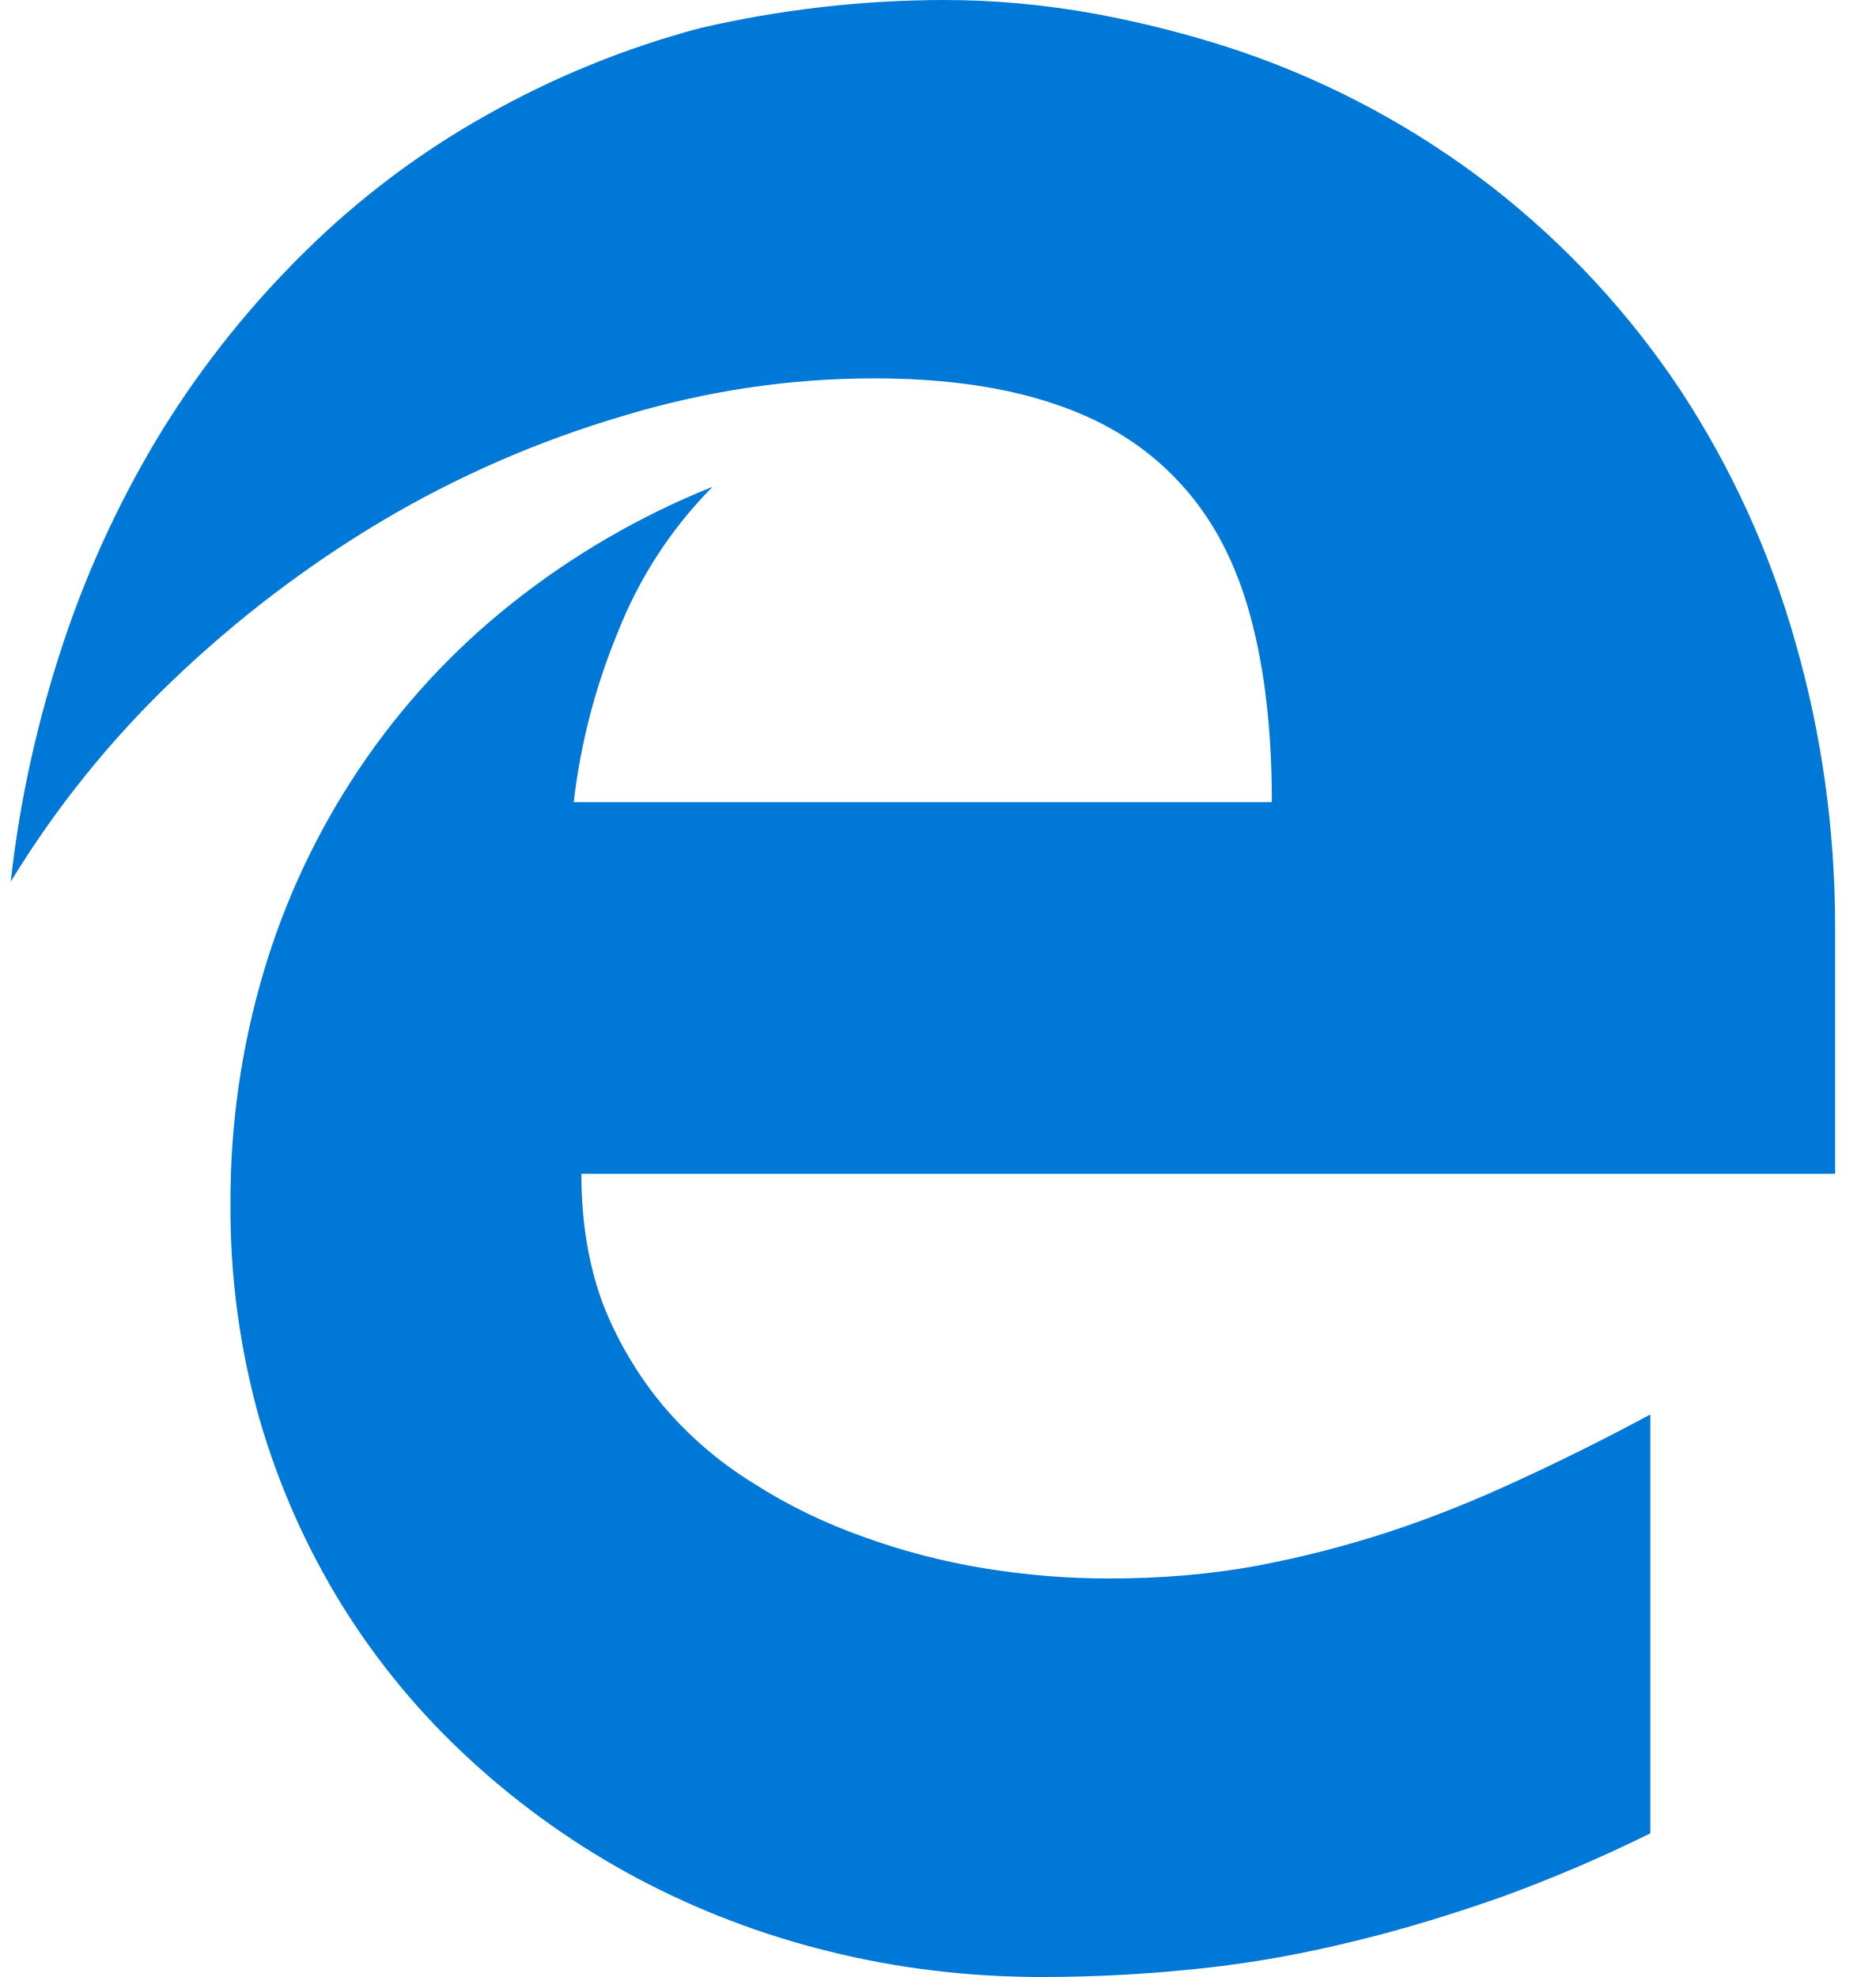
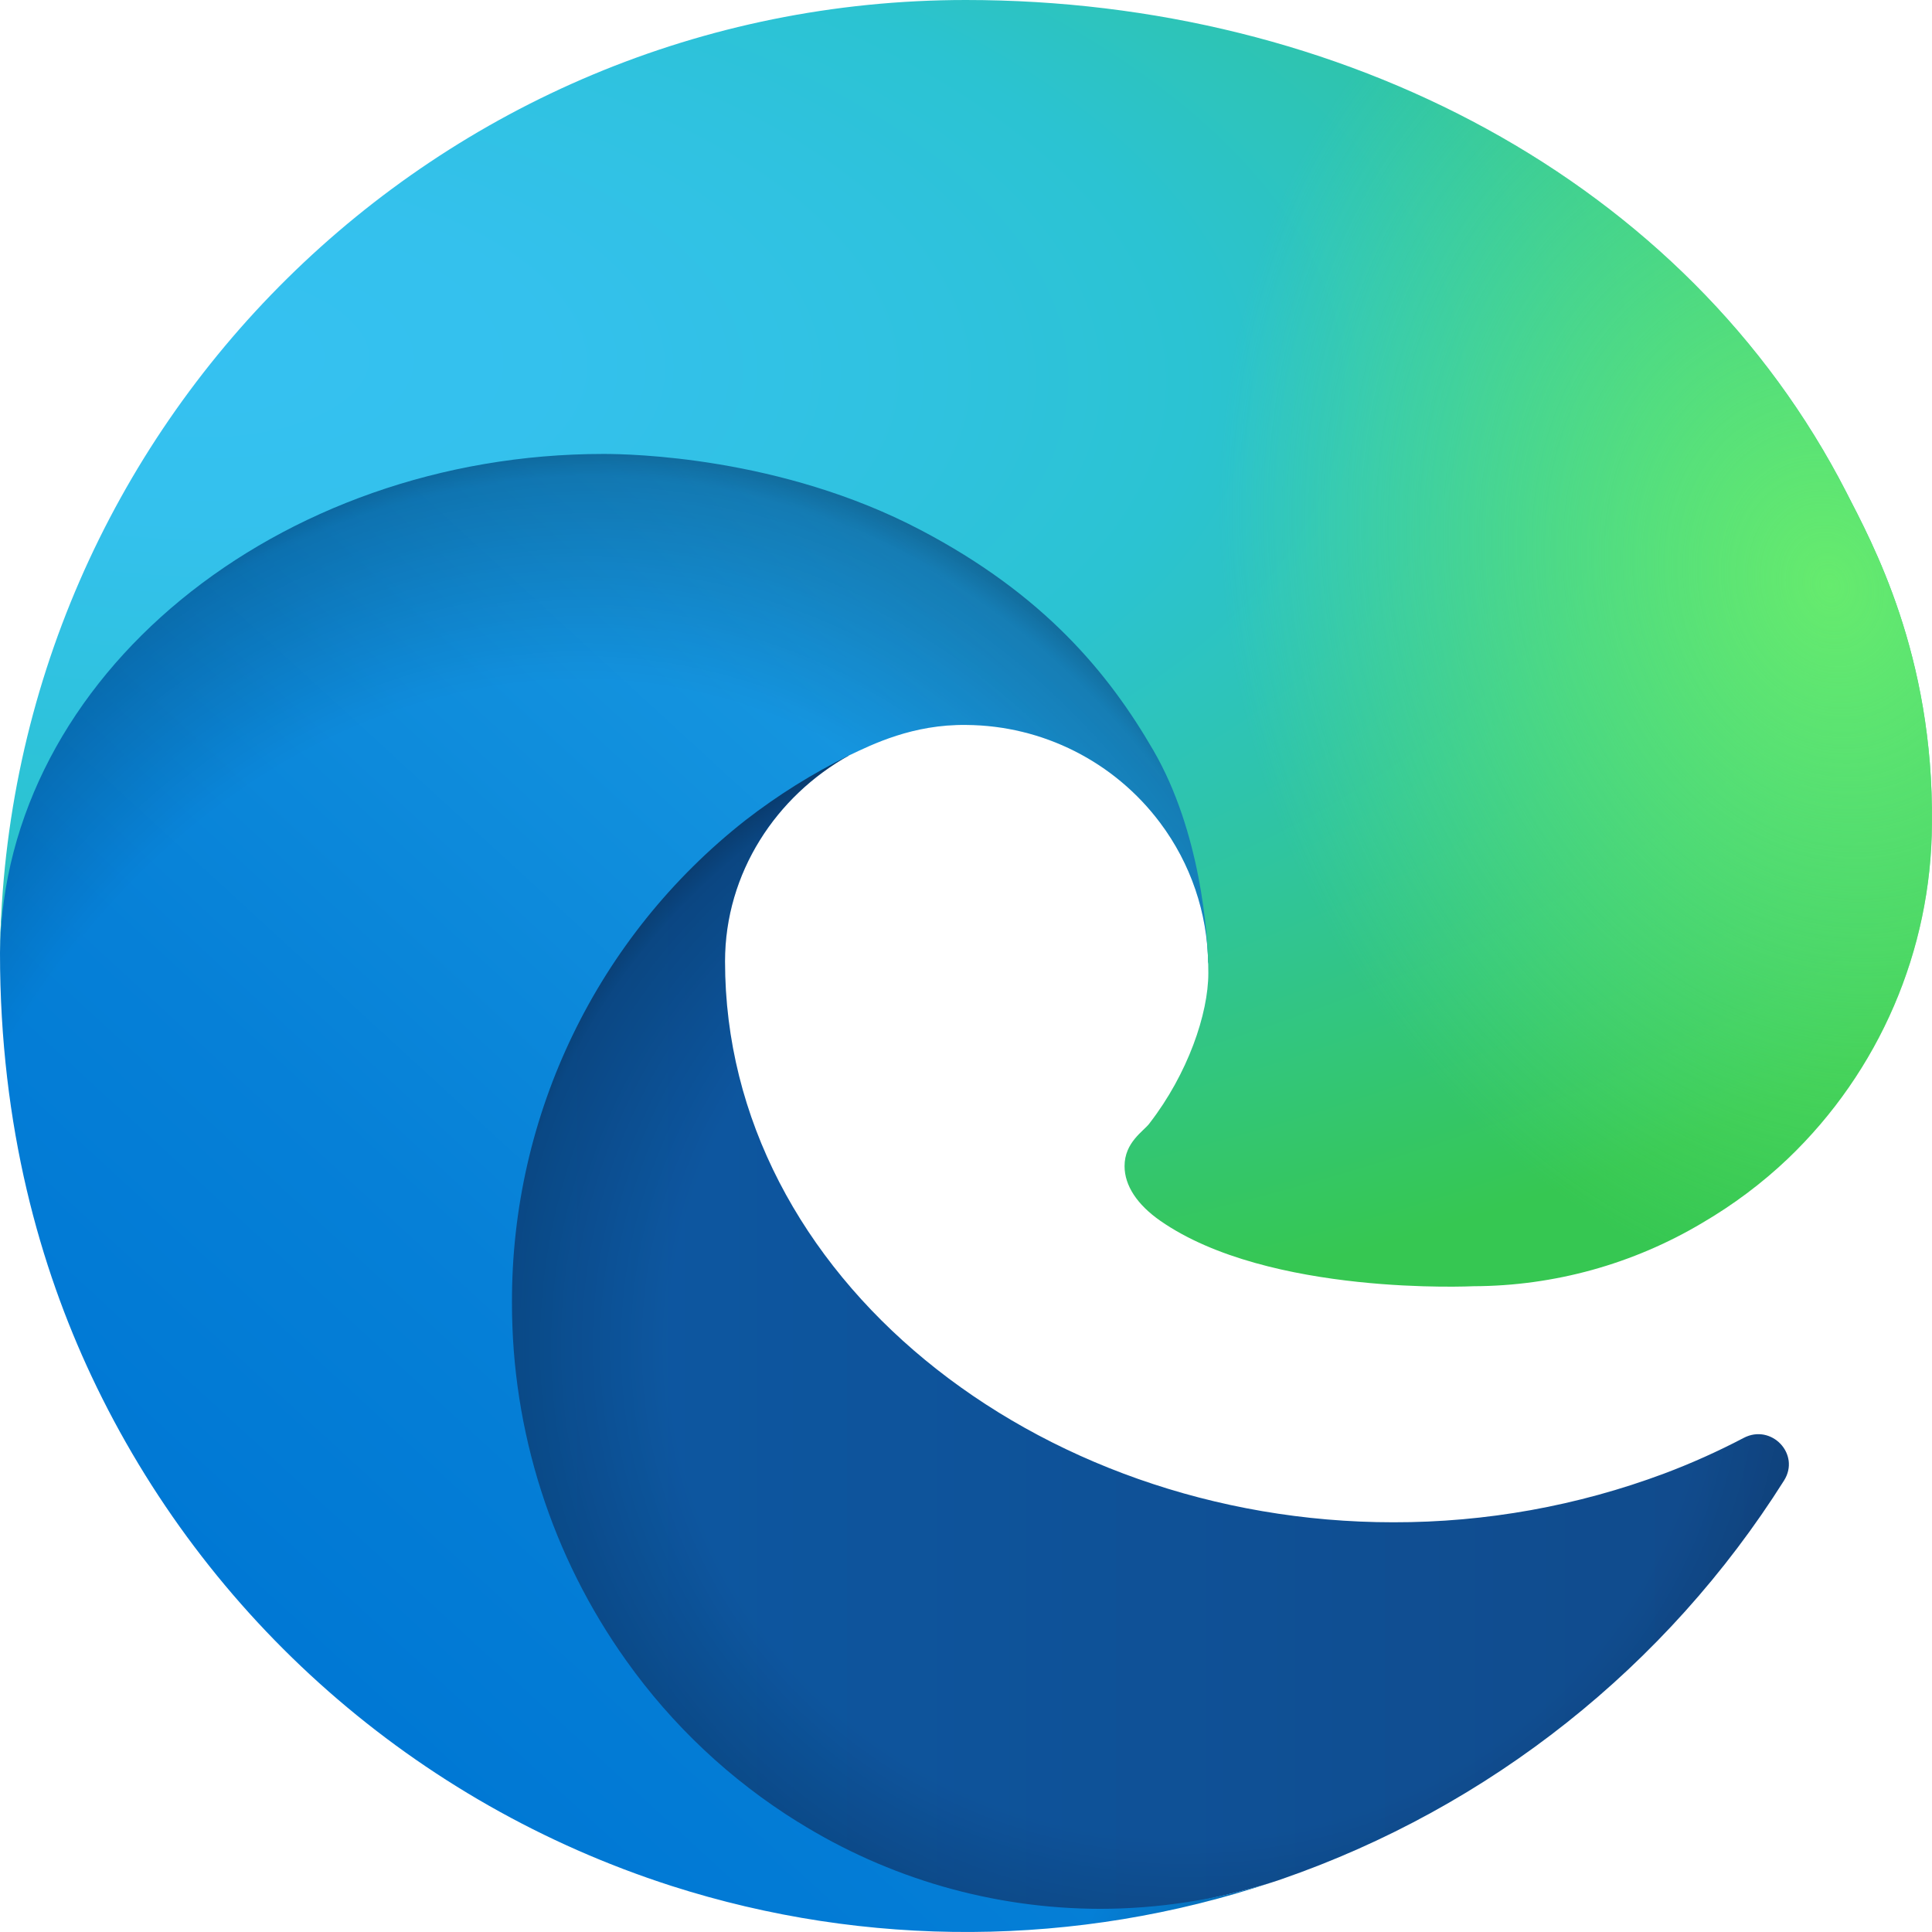
- <svg xmlns="http://www.w3.org/2000/svg" width="37" height="39">
-   <path d="M11.467 23.156c0 .939.139 1.792.423 2.56a7.257 7.257 0 001.197 2.023 7.444 7.444 0 001.777 1.523c.665.427 1.39.78 2.164 1.054.768.28 1.572.488 2.387.622.829.134 1.633.201 2.45.201 1.026 0 1.982-.08 2.889-.244.906-.17 1.788-.396 2.66-.682.87-.287 1.71-.628 2.55-1.018.847-.39 1.705-.816 2.588-1.292v8.263c-.986.488-1.953.896-2.92 1.25-.967.34-1.934.64-2.92.877-.985.244-1.983.427-3.004.536-1.022.11-2.068.171-3.156.171-1.45 0-2.853-.17-4.201-.506a16.389 16.389 0 01-3.796-1.45 15.909 15.909 0 01-3.253-2.304 14.528 14.528 0 01-2.539-3.046A14.83 14.83 0 015.12 28a15.323 15.323 0 01-.574-4.241 15.9 15.9 0 01.653-4.583 14.68 14.68 0 011.886-4.01 14.45 14.45 0 012.992-3.248 15.801 15.801 0 013.978-2.315 8.467 8.467 0 00-1.874 2.882 12.546 12.546 0 00-.865 3.34h13.771c0-1.402-.139-2.62-.423-3.669-.284-1.048-.738-1.92-1.372-2.608-.629-.695-1.439-1.219-2.436-1.56-.998-.347-2.2-.524-3.61-.524-1.662 0-3.324.244-4.987.75a20.902 20.902 0 00-4.739 2.071c-1.5.896-2.877 1.95-4.135 3.157a19.657 19.657 0 00-3.173 3.949c.181-1.646.544-3.23 1.045-4.735a20.229 20.229 0 011.965-4.205 18.832 18.832 0 012.805-3.498 16.725 16.725 0 013.567-2.681A17.967 17.967 0 0113.806.555 21.437 21.437 0 0118.618 0c.991 0 1.977.091 2.962.268.985.183 1.946.427 2.883.744a17.133 17.133 0 014.988 2.693 17.095 17.095 0 013.687 3.98 17.901 17.901 0 012.273 4.978c.52 1.81.786 3.693.786 5.649v4.844h-24.73z" fill="#0078D7" fill-rule="evenodd" />
+ <svg xmlns="http://www.w3.org/2000/svg" viewBox="0 0 256 256">
+   <linearGradient id="a" x1="58.7" x2="237.04" y1="177.05" y2="177.05" gradientUnits="userSpaceOnUse">
+     <stop offset="0" stop-color="#0c59a4" />
+     <stop offset="1" stop-color="#114a8b" />
+   </linearGradient>
+   <path fill="url(#a)" d="M231.05 190.53a93.45 93.45 0 01-10.53 4.72 102.02 102.02 0 01-35.9 6.46c-47.32 0-88.55-32.55-88.55-74.32 0-11.75 6.8-21.93 16.43-27.29-42.8 1.8-53.8 46.4-53.8 72.53 0 73.87 68.1 81.37 82.76 81.37 7.91 0 19.84-2.3 27.03-4.56l1.32-.44a128.34 128.34 0 0066.58-52.82c2.21-3.5-1.67-7.57-5.34-5.65z" />
+   <radialGradient id="b" cx="157.2" cy="178.38" r="95.38" gradientTransform="matrix(1 0 0 .95107 0 8.73)" gradientUnits="userSpaceOnUse">
+     <stop offset=".72" stop-opacity="0" />
+     <stop offset=".95" stop-opacity=".53" />
+     <stop offset="1" />
+   </radialGradient>
+   <path fill="url(#b)" d="M231.05 190.53a93.45 93.45 0 01-10.53 4.72 102.02 102.02 0 01-35.9 6.46c-47.32 0-88.55-32.55-88.55-74.32 0-11.75 6.8-21.93 16.43-27.29-42.8 1.8-53.8 46.4-53.8 72.53 0 73.87 68.1 81.37 82.76 81.37 7.91 0 19.84-2.3 27.03-4.56l1.32-.44a128.34 128.34 0 0066.58-52.82c2.21-3.5-1.67-7.57-5.34-5.65z" opacity=".35" />
+   <linearGradient id="c" x1="152.72" x2="41.33" y1="99.68" y2="221.02" gradientUnits="userSpaceOnUse">
+     <stop offset="0" stop-color="#1b9de2" />
+     <stop offset=".16" stop-color="#1595df" />
+     <stop offset=".67" stop-color="#0680d7" />
+     <stop offset="1" stop-color="#0078d4" />
+   </linearGradient>
+   <path fill="url(#c)" d="M105.71 241.41a79.12 79.12 0 01-22.73-21.37 81.45 81.45 0 01-15.14-47.4 80.93 80.93 0 0130.93-63.95 80.82 80.82 0 0113.73-8.59c3.12-1.48 8.46-4.14 15.55-4.04a32.36 32.36 0 0125.68 12.97 31.85 31.85 0 016.36 18.66c0-.21 24.46-79.6-80.05-79.6C36.14 48.08 0 89.74 0 126.28c0 23.19 5.38 41.7 12.11 56.04a128.33 128.33 0 0076.85 67.57 127.95 127.95 0 0079.53-.46 75.75 75.75 0 01-22.72 3.5 75.74 75.74 0 01-40.06-11.53z" />
+   <radialGradient id="d" cx="71.3" cy="198.66" r="143.24" gradientTransform="matrix(.14843 -.98892 .79688 .1196 -97.59 245.42)" gradientUnits="userSpaceOnUse">
+     <stop offset=".76" stop-opacity="0" />
+     <stop offset=".95" stop-opacity=".5" />
+     <stop offset="1" />
+   </radialGradient>
+   <path fill="url(#d)" d="M105.71 241.41a79.12 79.12 0 01-22.73-21.37 81.45 81.45 0 01-15.14-47.4 80.93 80.93 0 0130.93-63.95 80.82 80.82 0 0113.73-8.59c3.12-1.48 8.46-4.14 15.55-4.04a32.36 32.36 0 0125.68 12.97 31.85 31.85 0 016.36 18.66c0-.21 24.46-79.6-80.05-79.6C36.14 48.08 0 89.74 0 126.28c0 23.19 5.38 41.7 12.11 56.04a128.33 128.33 0 0076.85 67.57 127.95 127.95 0 0079.53-.46 75.75 75.75 0 01-22.72 3.5 75.74 75.74 0 01-40.06-11.53z" opacity=".41" />
+   <radialGradient id="e" cx="25.23" cy="46.81" r="202.43" gradientTransform="matrix(-.03715 .99931 -2.12836 -.07913 125.79 25.3)" gradientUnits="userSpaceOnUse">
+     <stop offset="0" stop-color="#35c1f1" />
+     <stop offset=".11" stop-color="#34c1ed" />
+     <stop offset=".23" stop-color="#2fc2df" />
+     <stop offset=".31" stop-color="#2bc3d2" />
+     <stop offset=".67" stop-color="#36c752" />
+   </radialGradient>
+   <path fill="url(#e)" d="M152.31 148.86c-.8 1.05-3.3 2.5-3.3 5.66 0 2.6 1.7 5.12 4.72 7.23 14.38 10.03 41.49 8.68 41.56 8.68a59.54 59.54 0 0030.27-8.39c4.1-2.4 7.9-5.24 11.33-8.5a61.8 61.8 0 0019.1-44.37c.26-22.42-7.96-37.32-11.33-43.92C223.46 23.84 177.72 0 127.98 0 57.86 0 .95 56.35 0 126.2.48 89.66 36.8 60.15 79.97 60.15c3.5 0 23.46.34 42 10.07 16.34 8.57 24.9 18.93 30.86 29.21 6.18 10.67 7.28 24.15 7.28 29.52s-2.71 13.33-7.8 19.9z" />
+   <radialGradient id="f" cx="242.47" cy="77.58" r="97.34" gradientTransform="matrix(.28109 .95968 -.78353 .22949 235.1 -172.92)" gradientUnits="userSpaceOnUse">
+     <stop offset="0" stop-color="#66eb6e" />
+     <stop offset="1" stop-color="#66eb6e" stop-opacity="0" />
+   </radialGradient>
+   <path fill="url(#f)" d="M152.31 148.86c-.8 1.05-3.3 2.5-3.3 5.66 0 2.6 1.7 5.12 4.72 7.23 14.38 10.03 41.49 8.68 41.56 8.68a59.54 59.54 0 0030.27-8.39c4.1-2.4 7.9-5.24 11.33-8.5a61.8 61.8 0 0019.1-44.37c.26-22.42-7.96-37.32-11.33-43.92C223.46 23.84 177.72 0 127.98 0 57.86 0 .95 56.35 0 126.2.48 89.66 36.8 60.15 79.97 60.15c3.5 0 23.46.34 42 10.07 16.34 8.57 24.9 18.93 30.86 29.21 6.18 10.67 7.28 24.15 7.28 29.52s-2.71 13.33-7.8 19.9z" />
</svg>
